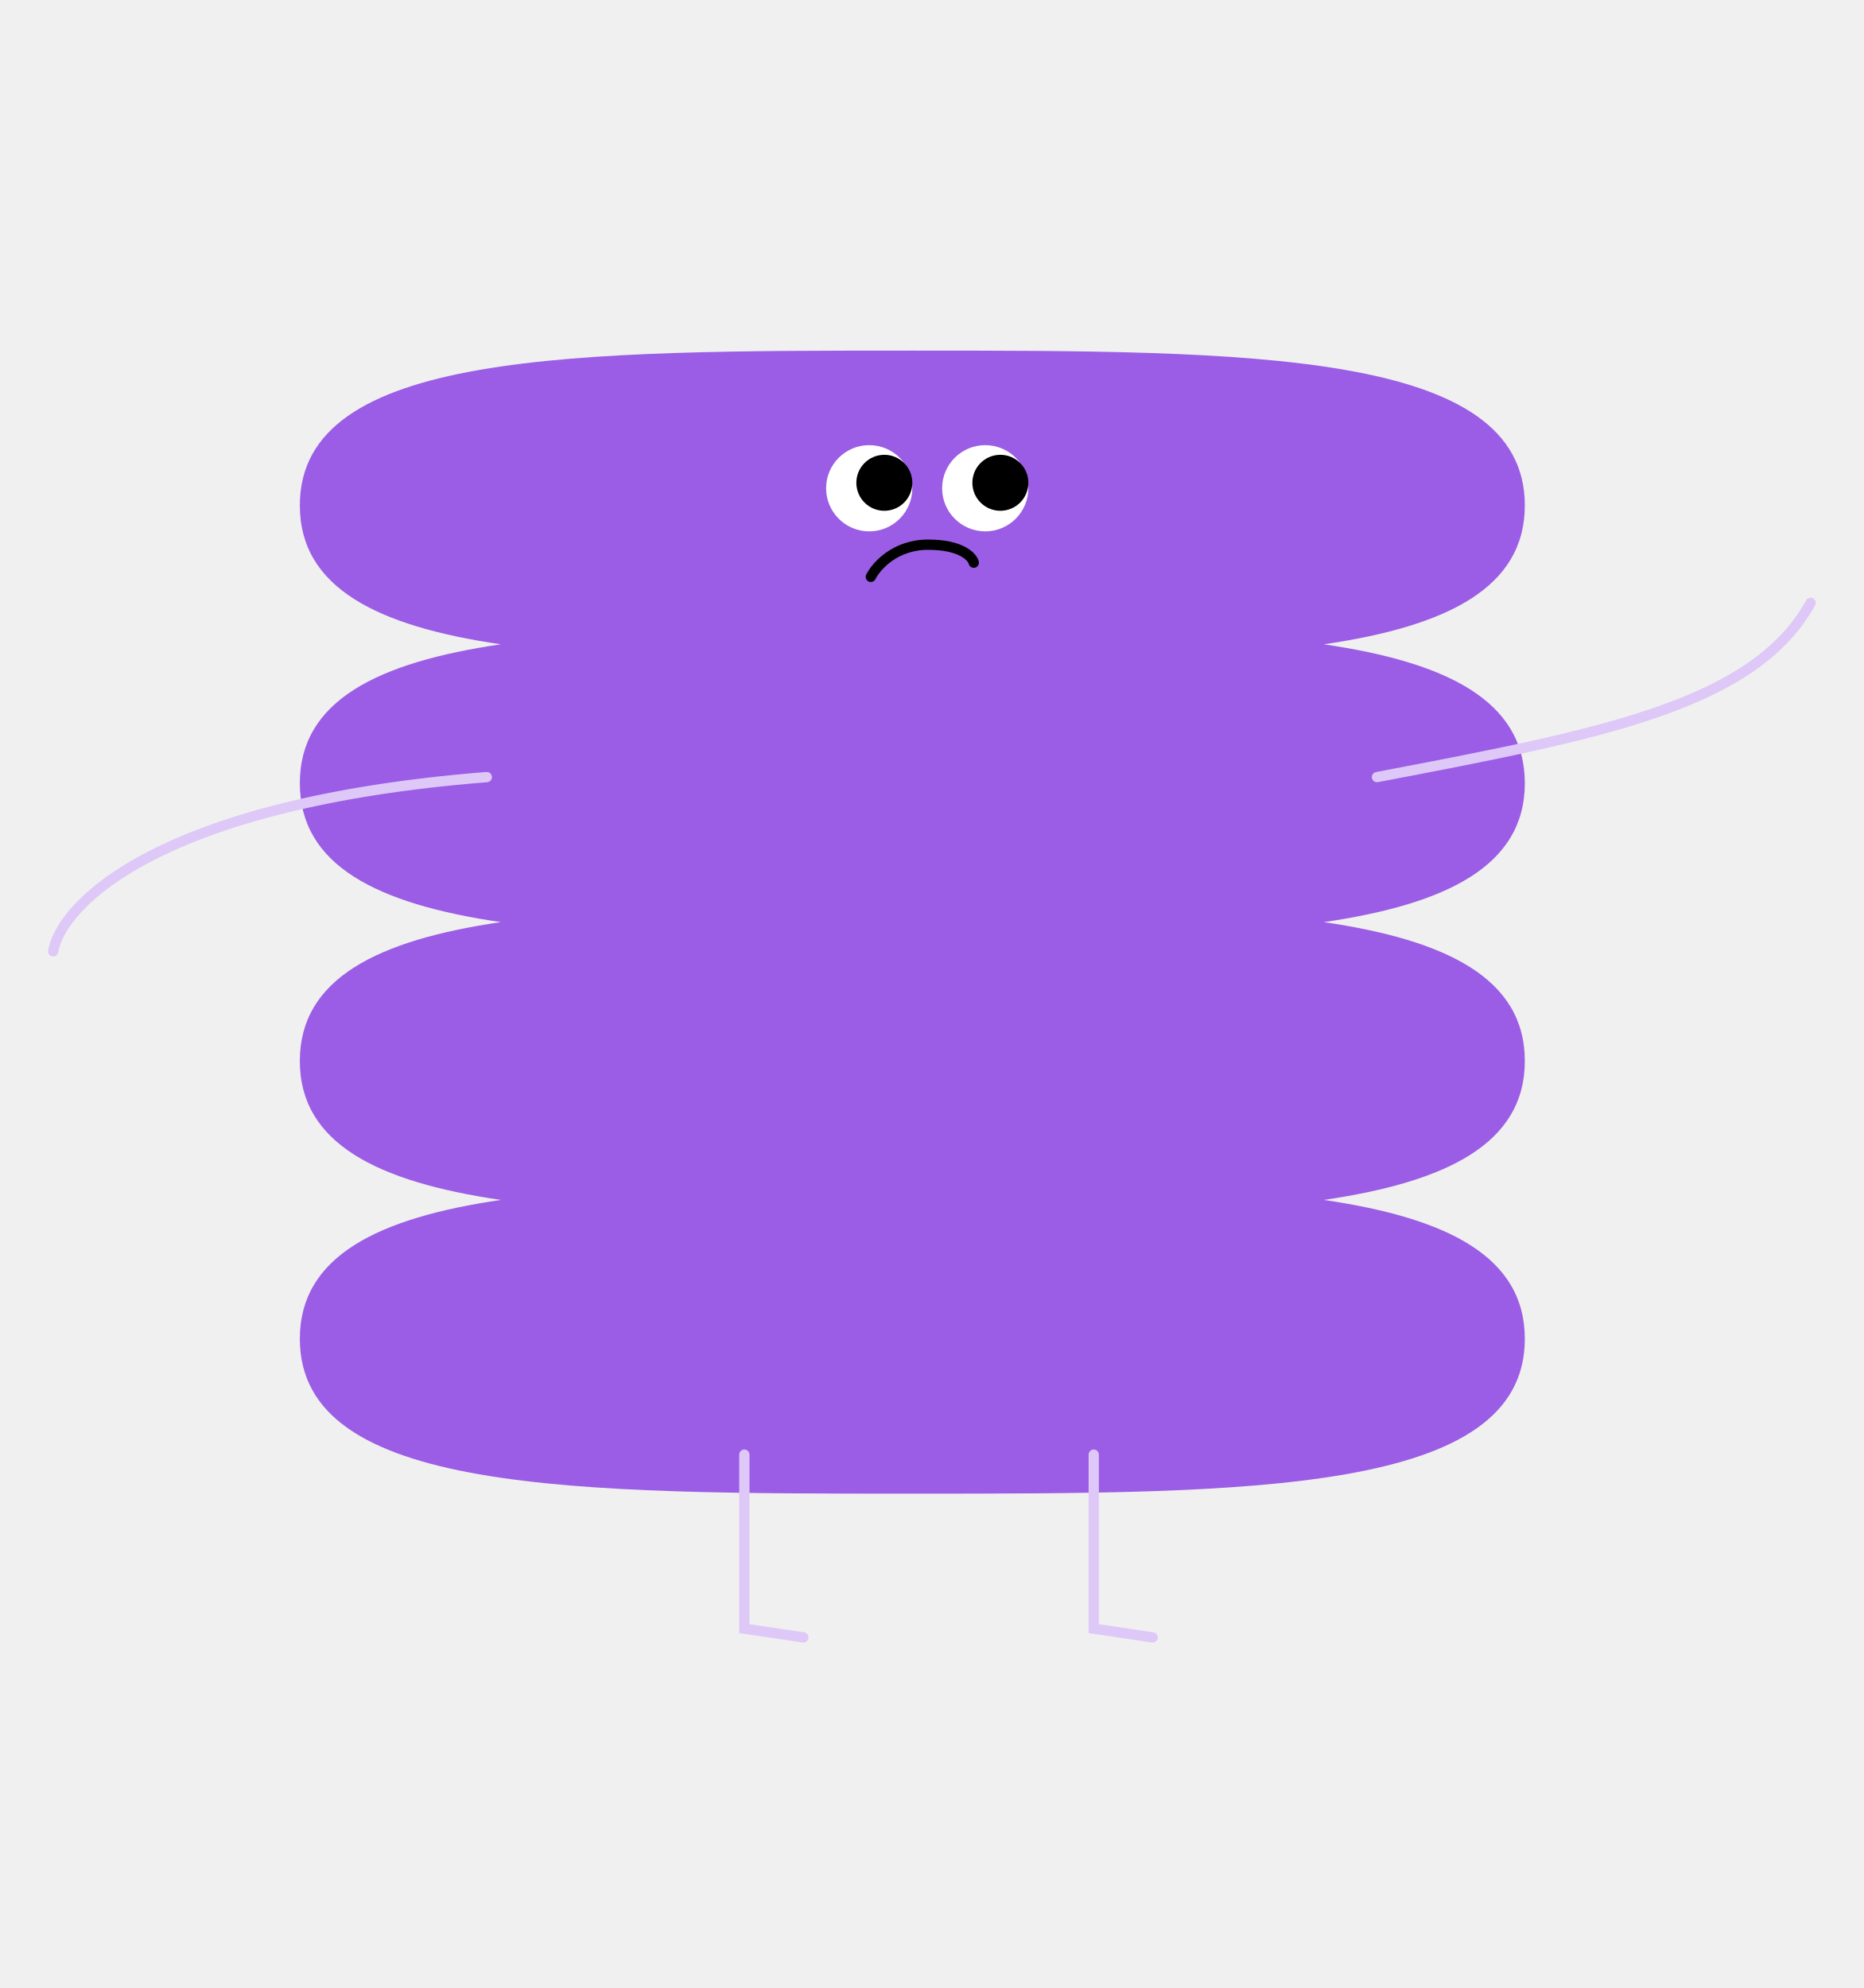
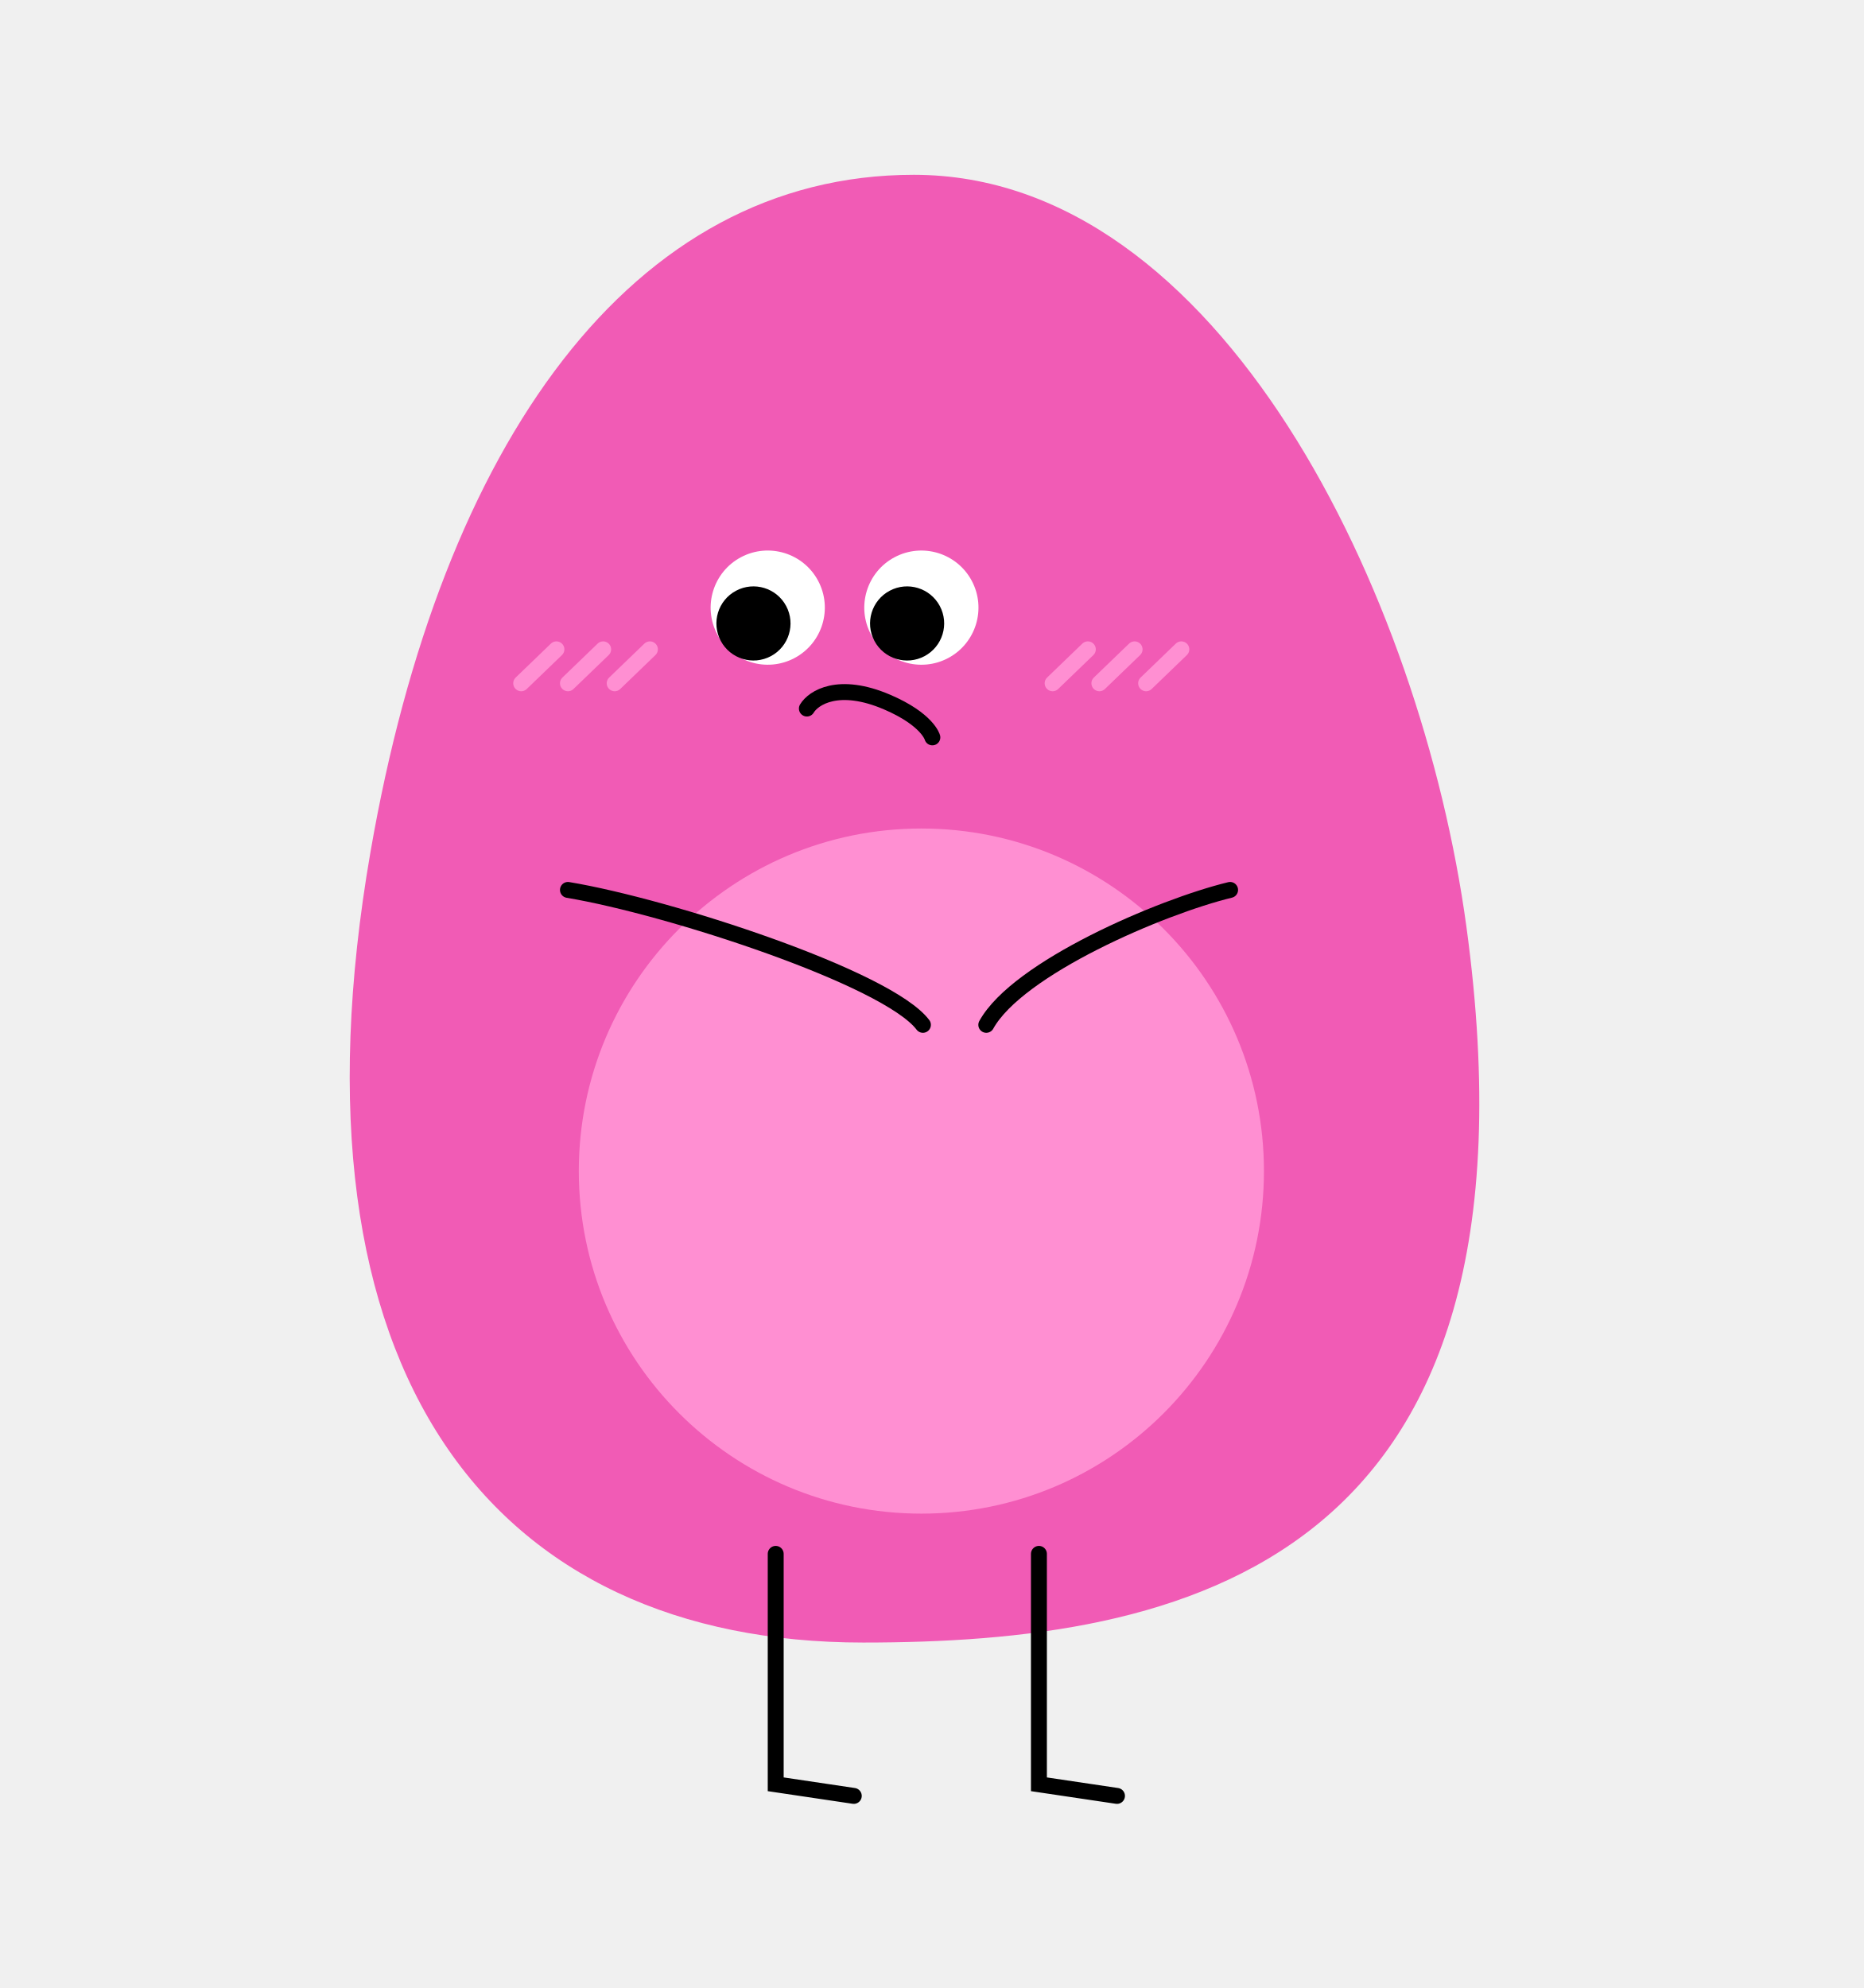
<svg xmlns="http://www.w3.org/2000/svg" width="300" height="320" viewBox="0 0 300 320" fill="none">
-   <path d="M146.849 56.435C201.297 56.435 245.436 56.434 245.436 81.353C245.436 94.603 232.955 100.807 213.08 103.712C232.955 106.617 245.436 112.821 245.437 126.071C245.437 139.321 232.957 145.524 213.084 148.43C232.957 151.335 245.436 157.54 245.437 170.789C245.437 184.04 232.954 190.243 213.077 193.148C232.954 196.053 245.436 202.258 245.437 215.509C245.437 240.427 201.297 240.428 146.849 240.428C92.401 240.428 48.262 240.427 48.262 215.509C48.262 202.258 60.744 196.053 80.62 193.148C60.744 190.243 48.262 184.04 48.262 170.789C48.262 157.54 60.741 151.335 80.613 148.43C60.741 145.524 48.262 139.321 48.262 126.071C48.262 112.821 60.742 106.617 80.616 103.712C60.742 100.807 48.262 94.603 48.262 81.353C48.262 56.434 92.4 56.435 146.849 56.435Z" fill="#9B5DE5" />
-   <circle cx="139.91" cy="78.593" r="6.939" fill="white" />
-   <circle cx="142.344" cy="77.713" r="4.505" fill="black" />
-   <circle cx="158.584" cy="78.593" r="6.939" fill="white" />
-   <circle cx="161.019" cy="77.713" r="4.505" fill="black" />
-   <path d="M140.169 92.852C141.031 91.126 144.082 87.674 149.384 87.674C154.687 87.674 156.496 89.607 156.737 90.573" stroke="black" stroke-width="1.654" stroke-linecap="round" />
-   <path d="M8.558 153.136C9.862 145.525 25.649 129.261 78.357 125.086" stroke="#DEC8F8" stroke-width="1.654" stroke-linecap="round" />
-   <path d="M221.644 125.086C258.106 118.145 282.353 113.425 291.443 97.036" stroke="#DEC8F8" stroke-width="1.654" stroke-linecap="round" />
-   <path d="M119.812 234.146V262.153L129.301 263.565" stroke="#DEC8F8" stroke-width="1.654" stroke-linecap="round" />
-   <path d="M176.05 234.146V262.153L185.539 263.565" stroke="#DEC8F8" stroke-width="1.654" stroke-linecap="round" />
+   <path d="M236.033 149.147C250.137 252.612 189.676 264.394 138.947 264.394C79.503 264.394 45.013 221.486 59.641 137.092C71.042 71.32 101.674 28.138 147.083 28.137C196.397 28.137 228.757 95.766 236.033 149.147Z" fill="#F15BB5" />
+   <circle cx="123.576" cy="97.808" r="9.189" transform="rotate(152 123.576 97.808)" fill="white" />
+   <circle cx="121.278" cy="100.353" r="5.965" transform="rotate(152 121.278 100.353)" fill="black" />
+   <circle cx="148.306" cy="97.81" r="9.189" transform="rotate(152 148.306 97.81)" fill="white" />
+   <circle cx="146.009" cy="100.354" r="5.965" transform="rotate(152 146.009 100.354)" fill="black" />
+   <path d="M129.877 114.052C130.923 112.309 134.969 109.659 142.779 113.006C149.327 115.812 150.074 118.693 150.074 118.693" stroke="black" stroke-width="2.563" stroke-linecap="round" />
+   <path d="M83.893 109.985L89.561 104.522" stroke="#FF8FD2" stroke-width="2.563" stroke-linecap="round" />
+   <path d="M91.417 109.985L97.086 104.522" stroke="#FF8FD2" stroke-width="2.563" stroke-linecap="round" />
+   <path d="M98.941 109.985L104.61 104.522" stroke="#FF8FD2" stroke-width="2.563" stroke-linecap="round" />
+   <path d="M169.433 109.985L175.101 104.522" stroke="#FF8FD2" stroke-width="2.563" stroke-linecap="round" />
+   <path d="M176.957 109.985L182.626 104.522" stroke="#FF8FD2" stroke-width="2.563" stroke-linecap="round" />
+   <path d="M184.481 109.985L190.15 104.522" stroke="#FF8FD2" stroke-width="2.563" stroke-linecap="round" />
+   <path d="M124.859 250.12V287.209L137.426 289.079" stroke="black" stroke-width="2.563" stroke-linecap="round" />
+   <path d="M167.226 250.12V287.209L179.792 289.079" stroke="black" stroke-width="2.563" stroke-linecap="round" />
+   <circle cx="148.306" cy="188.502" r="55.14" fill="#FF8FD2" />
+   <path d="M91.417 143.247C107.636 145.95 142.834 157.405 148.554 164.964" stroke="black" stroke-width="2.563" stroke-linecap="round" />
+   <path d="M197.998 143.247C186.858 145.95 163.813 155.816 158.754 164.964" stroke="black" stroke-width="2.563" stroke-linecap="round" />
</svg>
